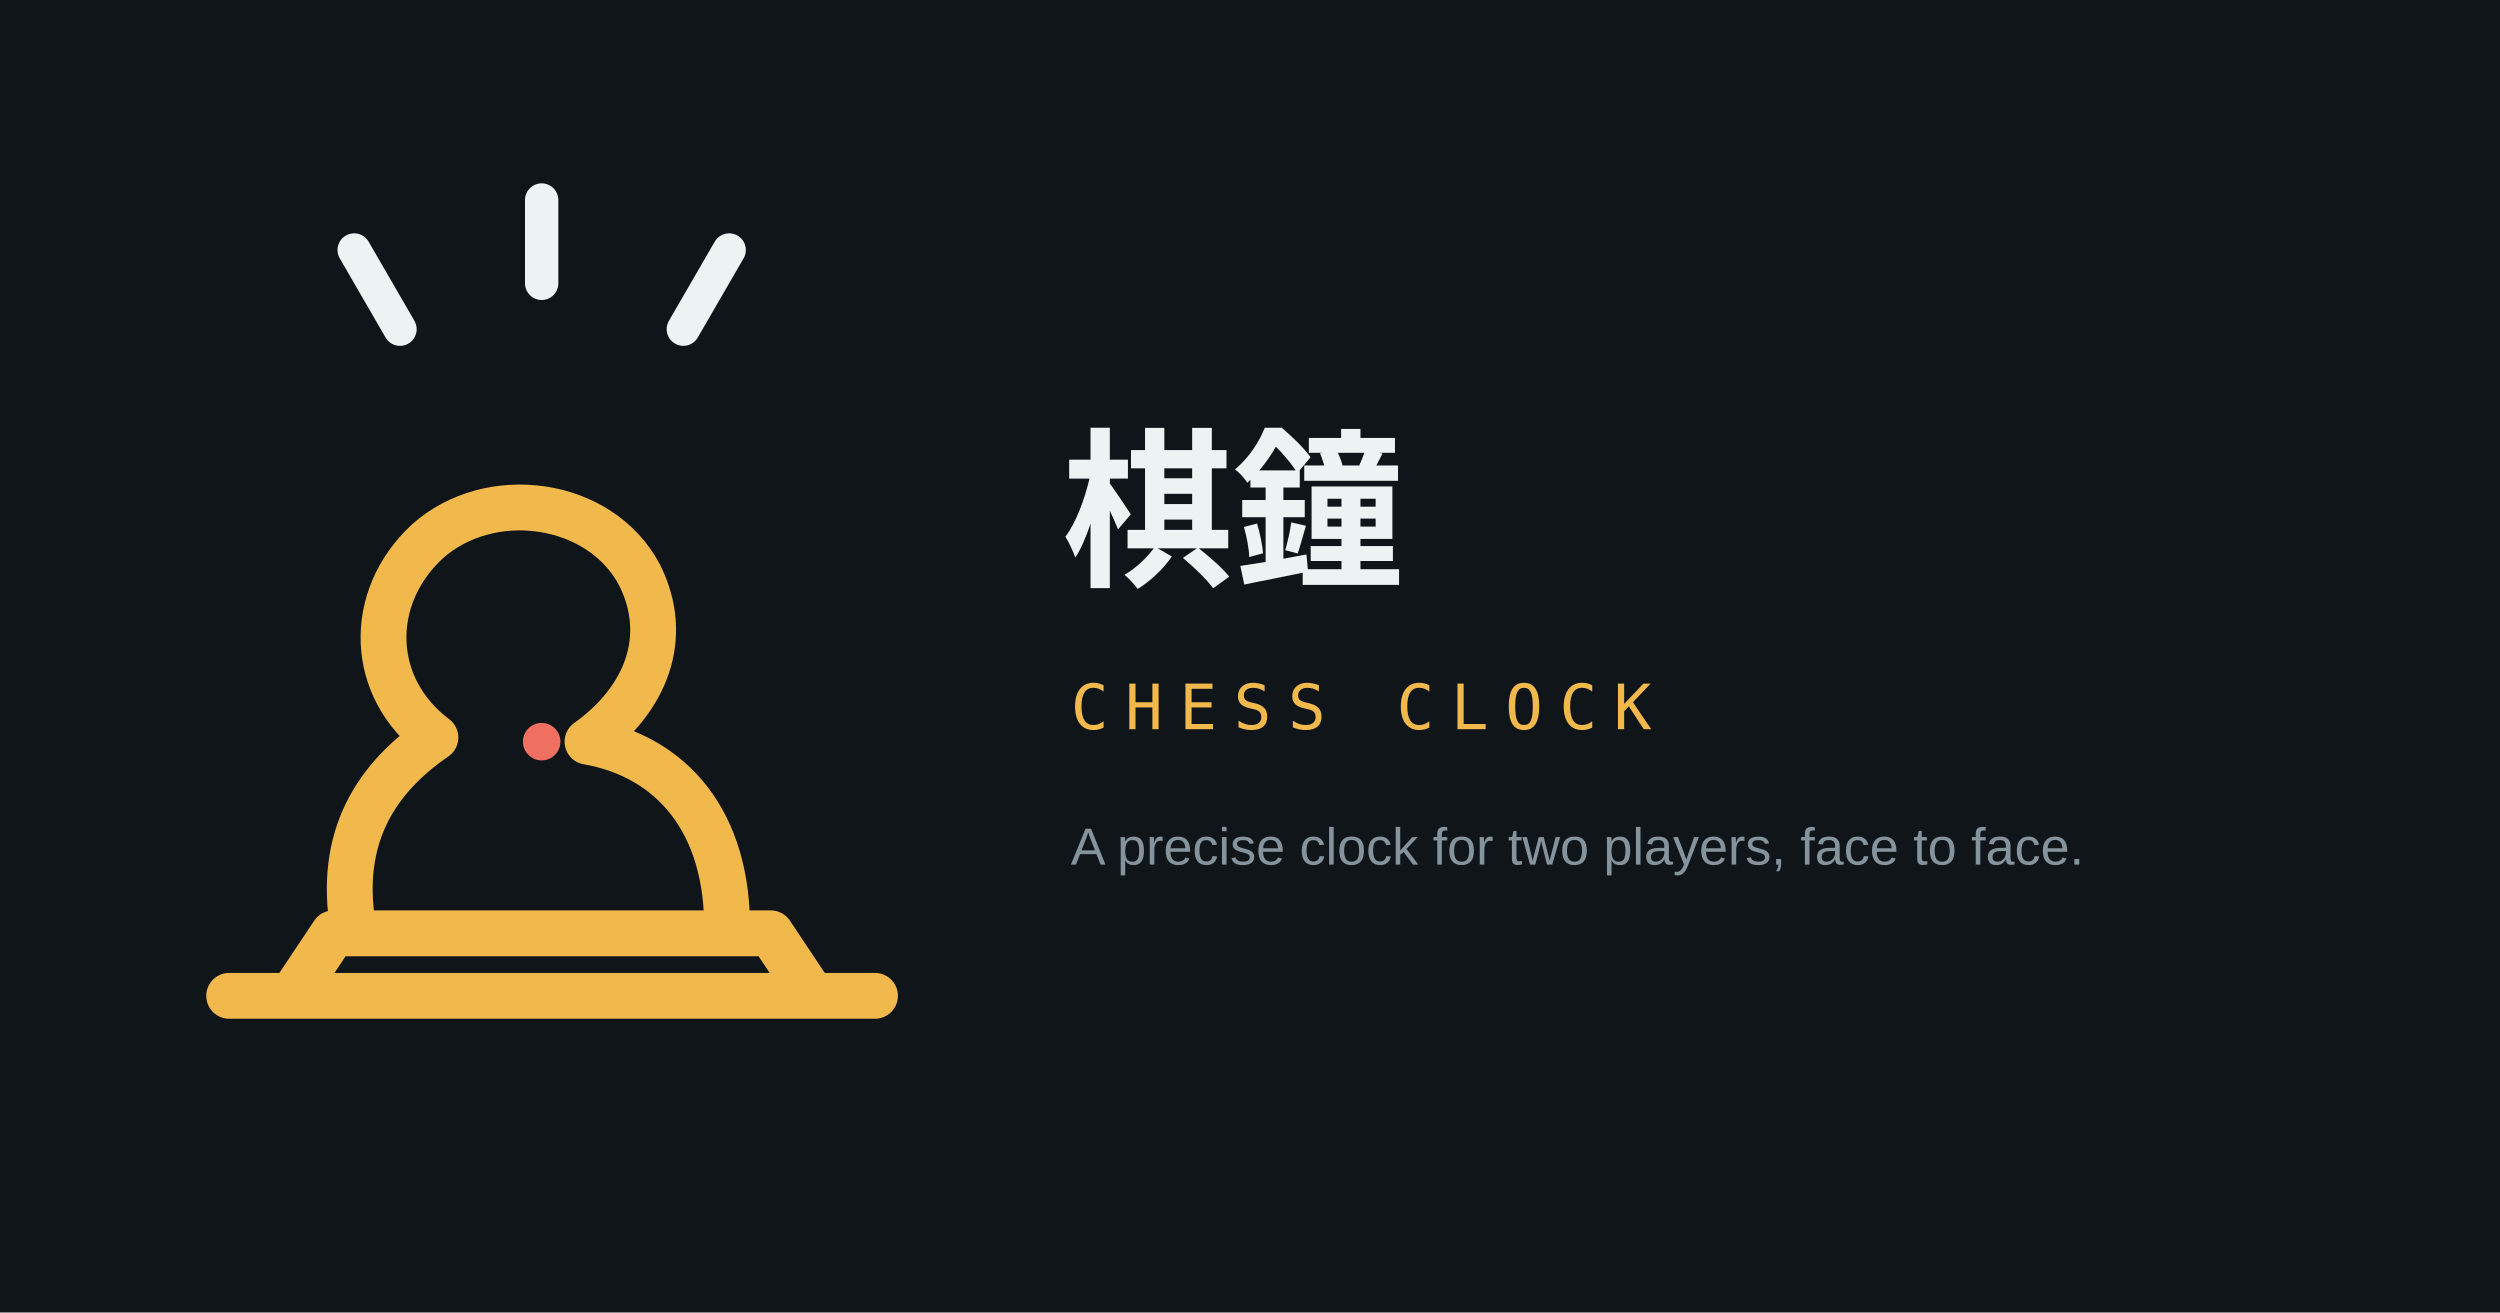
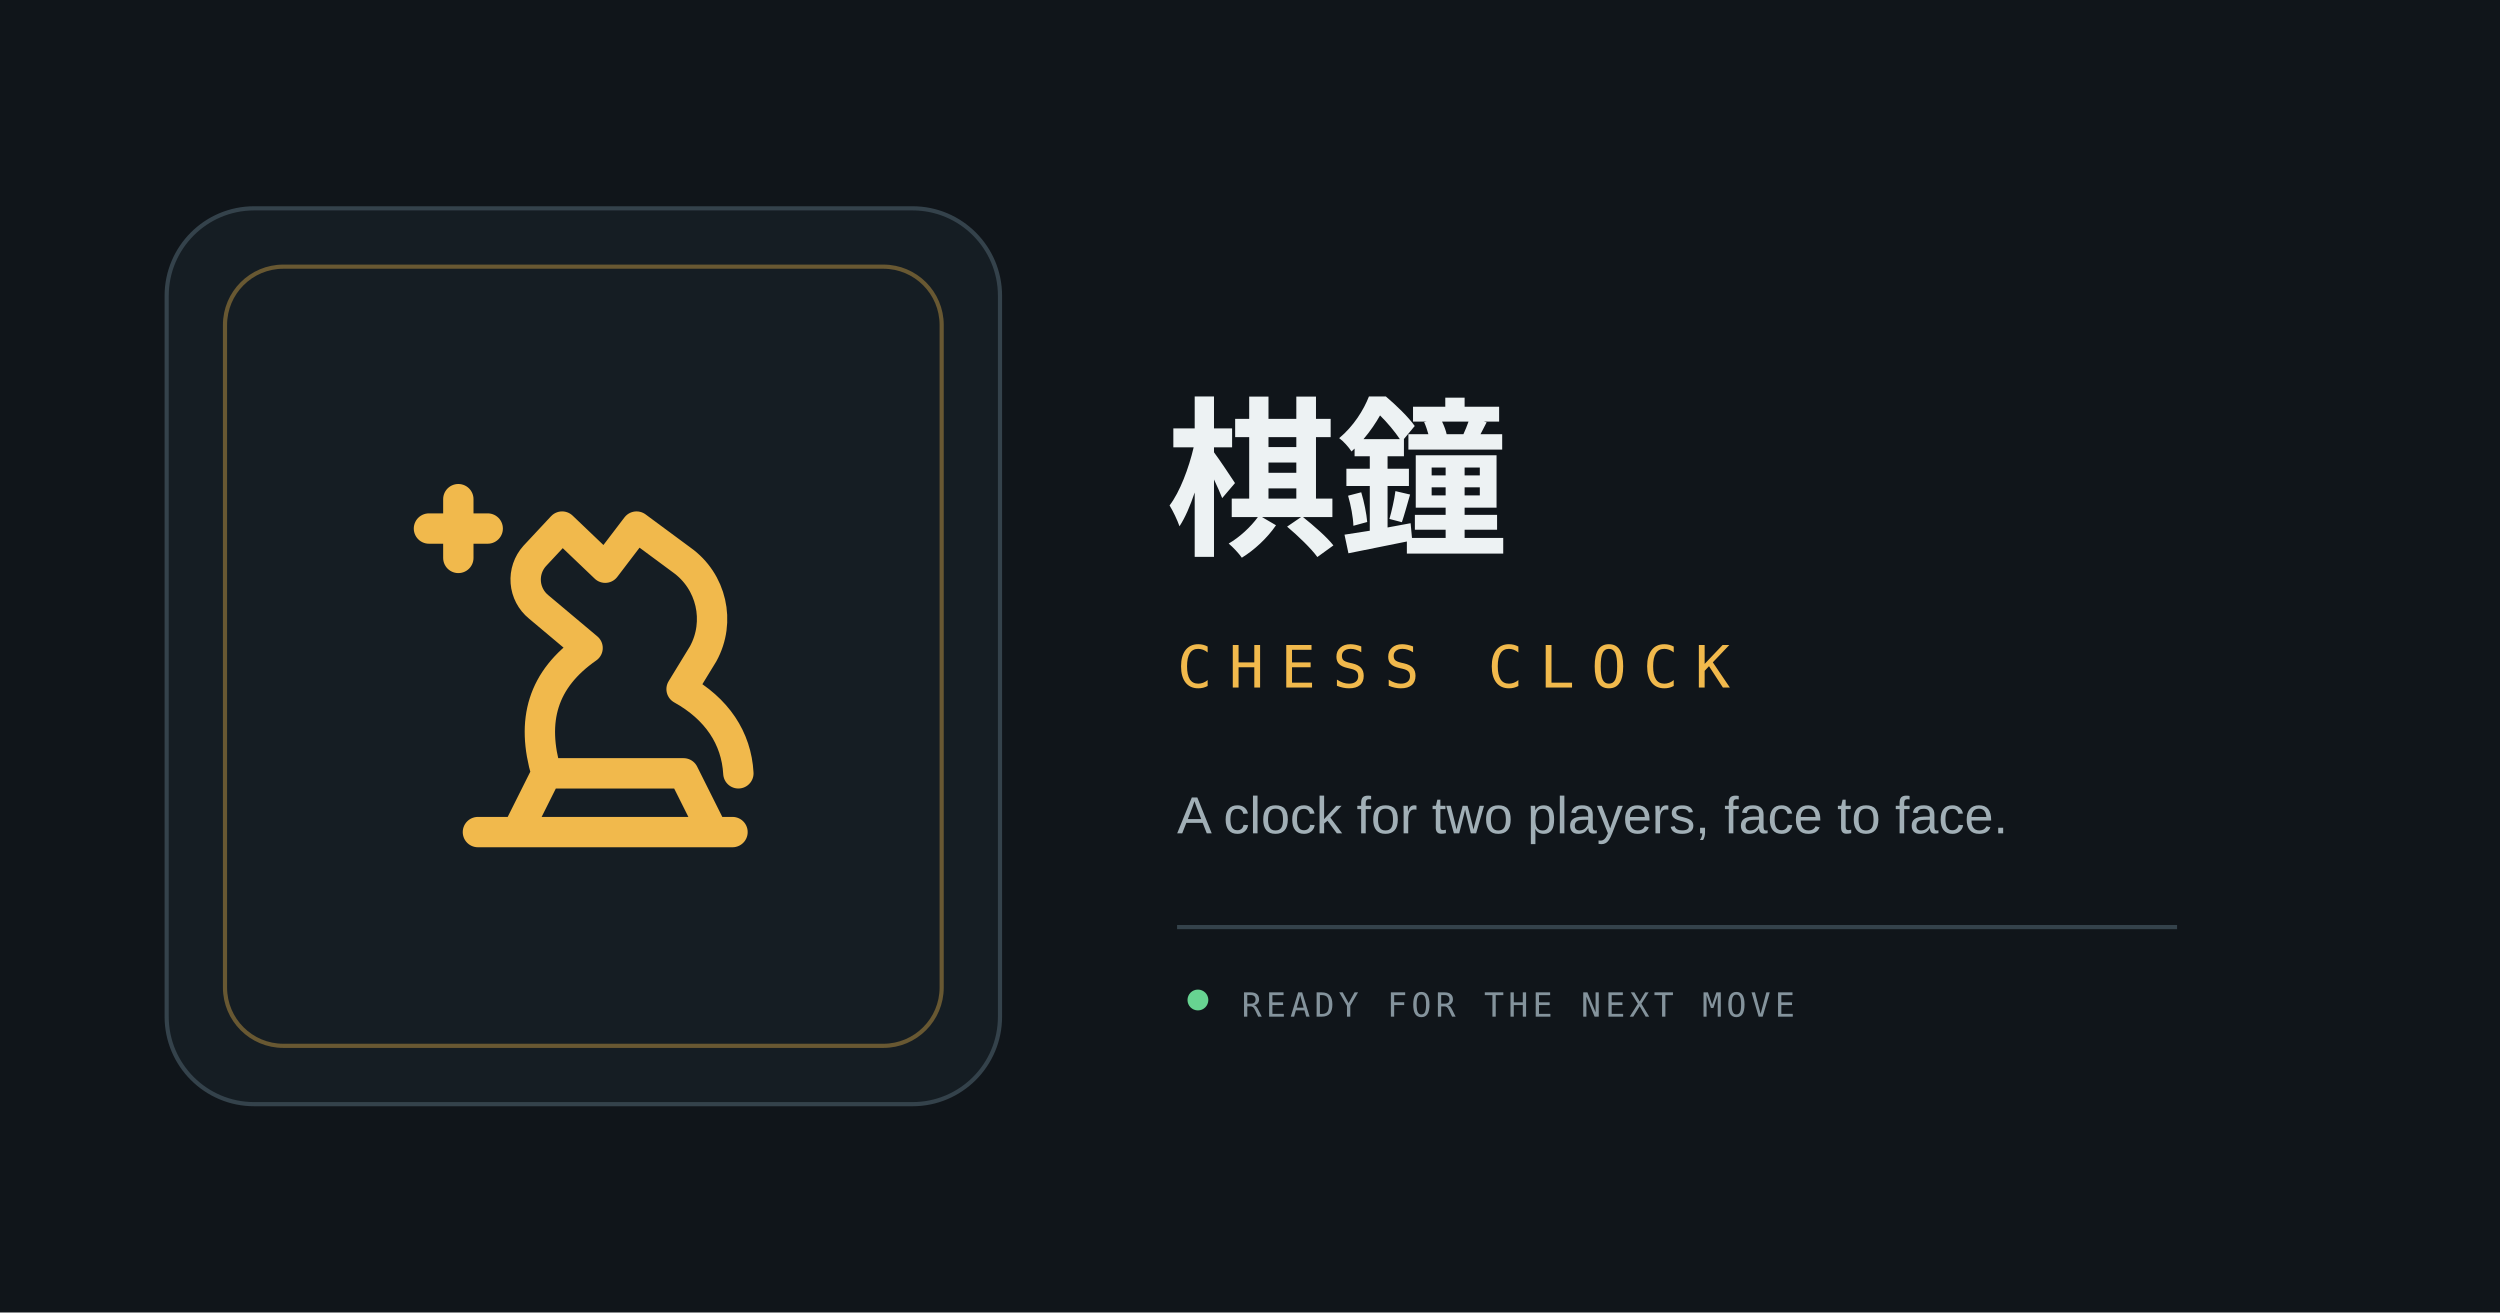
<svg xmlns="http://www.w3.org/2000/svg" width="1200" height="630" viewBox="0 0 1200 630">
  <rect width="1200" height="630" fill="#10151a" />
-   <path d="M110 478h310M140 478l20-30h210l20 30M170 448c-8-42 7-72 39-94-32-24-33-67-4-94 30-27 83-20 102 16 15 30 3 60-25 80 40 7 68 38 67 92" fill="none" stroke="#f1b94c" stroke-linecap="round" stroke-linejoin="round" stroke-width="22" />
-   <path d="M260 96v40M170 120l22 38M350 120l-22 38" stroke="#edf2f3" stroke-linecap="round" stroke-width="16" />
-   <circle cx="260" cy="356" r="9" fill="#ef7060" />
-   <text x="510" y="275" fill="#edf2f3" font-family="Arial, sans-serif" font-size="82" font-weight="700">棋鐘</text>
-   <text x="514" y="350" fill="#f1b94c" font-family="monospace" font-size="30" letter-spacing="8">CHESS CLOCK</text>
-   <text x="514" y="415" fill="#84939c" font-family="Arial, sans-serif" font-size="25">A precise clock for two players, face to face.</text>
+   <rect x="80" y="100" width="400" height="430" rx="42" fill="#151d23" stroke="#34424b" stroke-width="2" />
+   <rect x="108" y="128" width="344" height="374" rx="28" fill="none" stroke="#f1b94c" stroke-opacity=".38" stroke-width="2" />
+   <path d="M6 21h13M8 21l1.5-3h7L18 21M9.5 18c-.8-2.7-.2-4.8 2.1-6.4l-2.5-2.1a1.8 1.8 0 0 1-.2-2.6l1.4-1.5 2.2 2.1 1.6-2.1 2.3 1.7a3.7 3.7 0 0 1 1.1 4.8l-1.1 1.8c1.8 1 2.8 2.5 2.9 4.3M5 4v3m-1.5-1.5h3" transform="translate(173 202) scale(9.4)" fill="none" stroke="#f1b94c" stroke-linecap="round" stroke-linejoin="round" stroke-width="1.55" />
+   <text x="560" y="260" fill="#edf2f3" font-family="Arial, sans-serif" font-size="82" font-weight="700">棋鐘</text>
+   <text x="565" y="330" fill="#f1b94c" font-family="monospace" font-size="28" letter-spacing="8">CHESS CLOCK</text>
+   <text x="565" y="400" fill="#a1afb6" font-family="Arial, sans-serif" font-size="25">A clock for two players, face to face.</text>
+   <path d="M565 445h480" stroke="#34424b" stroke-width="2" />
+   <circle cx="575" cy="480" r="5" fill="#67d391" />
+   <text x="596" y="488" fill="#84939c" font-family="monospace" font-size="16" letter-spacing="2">READY FOR THE NEXT MOVE</text>
</svg>
